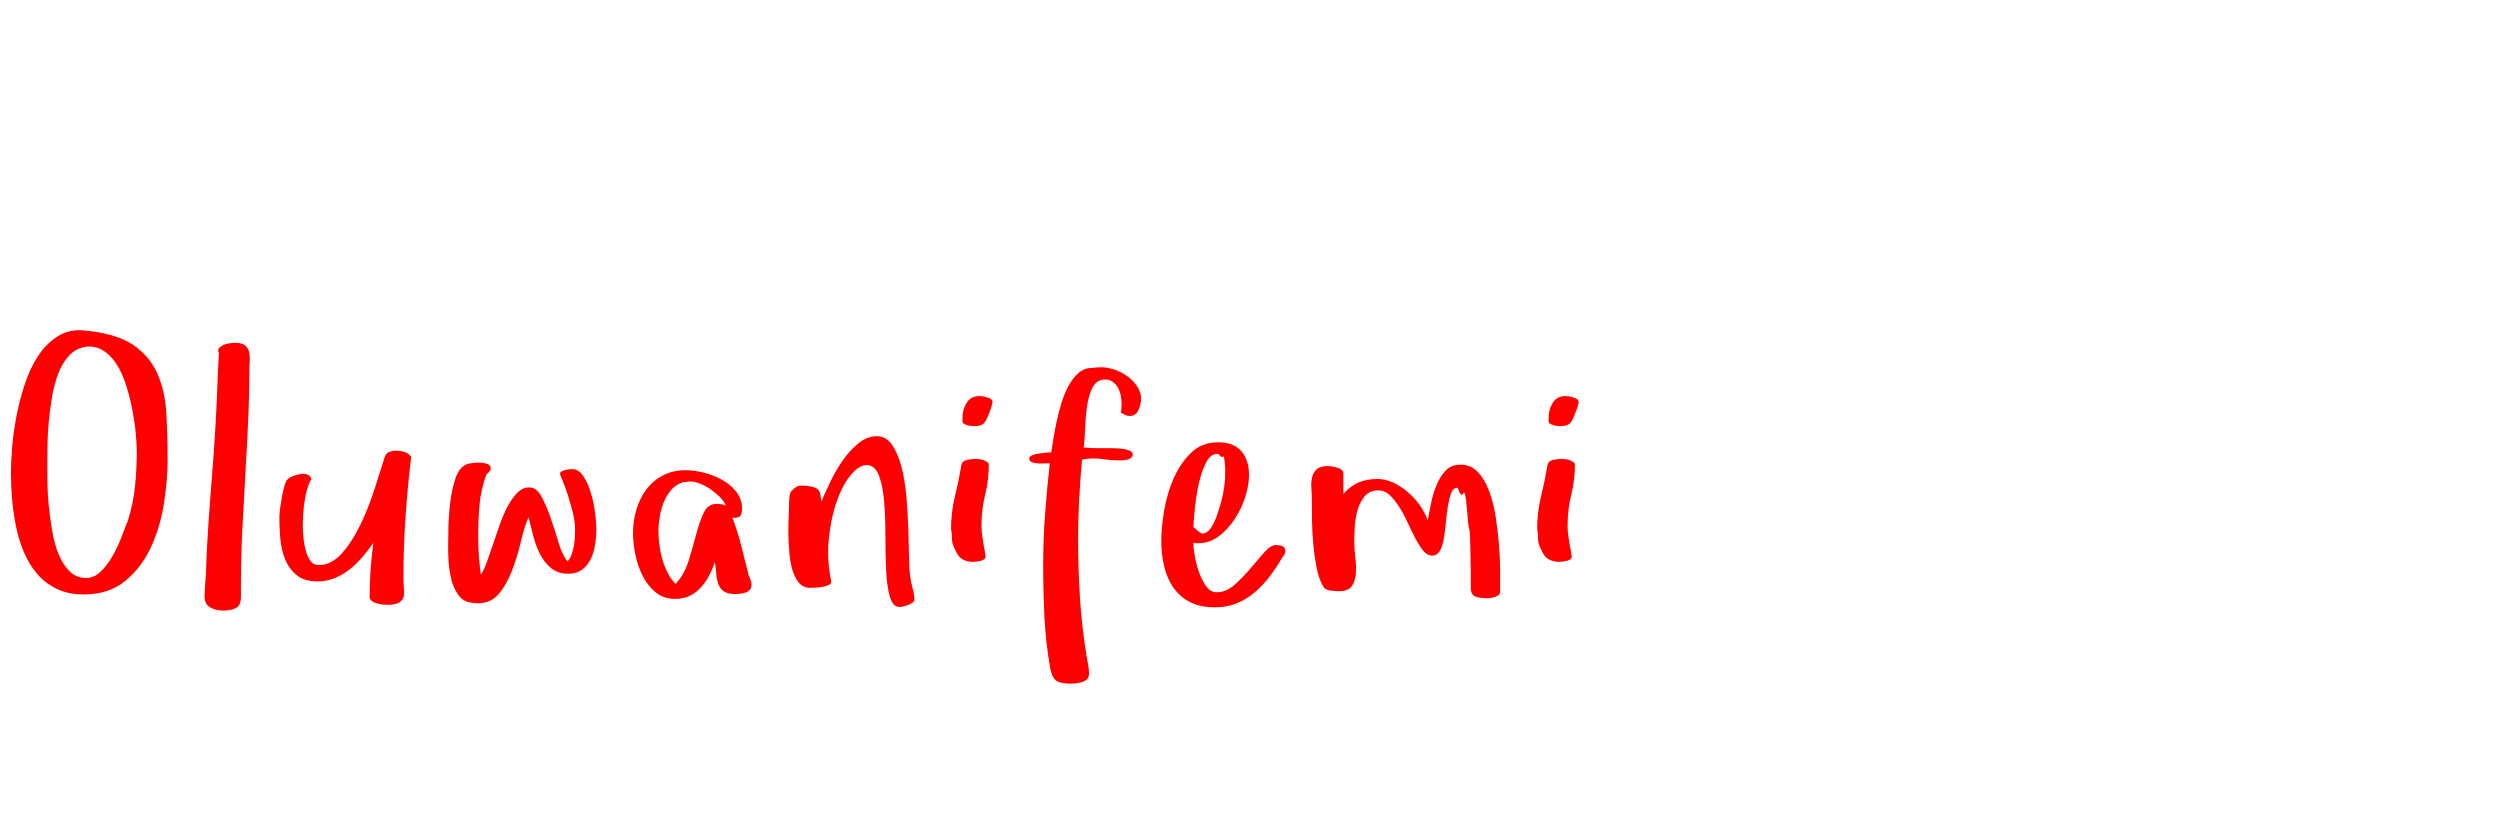
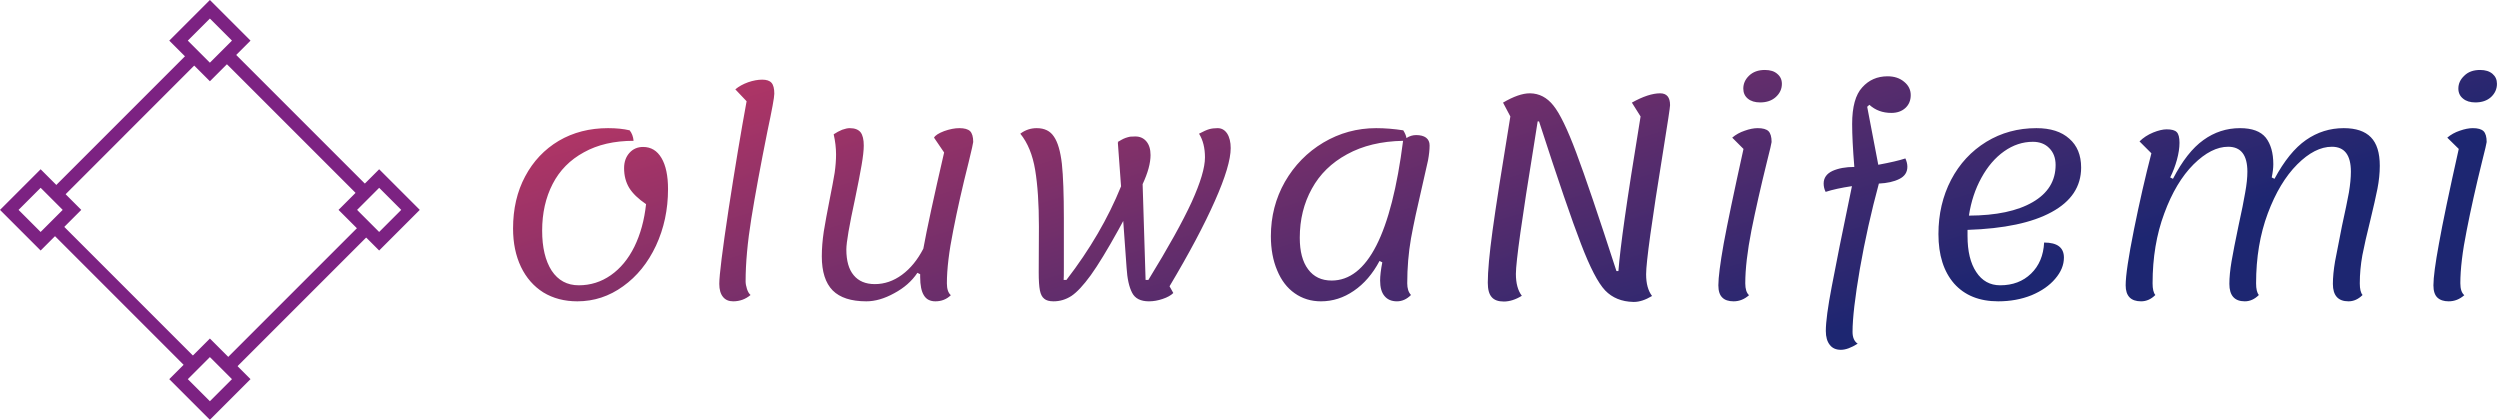
- <svg xmlns="http://www.w3.org/2000/svg" version="1.1" width="300px" height="100px" style="border: dashed 2px #aaa">
-   <path fill="#ff0000" d="M1.311,56.811q0-1.268,0.14-3.072t0.516-3.76t1.01-3.889t1.622-3.416t2.363-2.342q1.139-0.709,2.621-0.709q0.301,0,0.623,0.043q3.738,0.344,5.747,1.708t2.933,3.459t1.074,4.77t0.15,5.64q0,2.385-0.44,5.188t-1.558,5.231t-3.083,4.05t-4.995,1.622q-1.848,0-3.233-0.677t-2.353-1.805t-1.59-2.621t-0.945-3.094t-0.462-3.233t-0.14-3.094z M5.672,55.844q0,0.924,0.021,2.267t0.183,2.825t0.419,2.954t0.763,2.675t1.278,1.977t1.869,0.816l0.107,0q0.988,0,1.762-0.752q0.816-0.795,1.45-1.912t1.096-2.353t0.827-2.116l-0.086,0.193q0.623-1.977,0.838-4.05t0.215-4.093q0-0.967-0.129-2.331t-0.419-2.847t-0.752-2.933t-1.171-2.524t-1.654-1.633q-0.688-0.408-1.525-0.43q-0.322,0-0.645,0.064q-1.096,0.215-1.869,1.074t-1.257,2.116t-0.741,2.75t-0.397,3.008t-0.161,2.9t-0.021,2.353z M15.361,62.461l0-0.043l0,0.043z M24.55,71.613q0-0.623,0.054-1.311t0.097-1.289l0.129-3.223q0.215-3.867,0.526-7.605t0.526-7.562q0.129-2.105,0.193-4.136t0.193-4.136q-0.086-0.172-0.086-0.236q0-0.301,0.226-0.473t0.526-0.29t0.634-0.161t0.505-0.043l0.494,0q0.666,0.086,0.967,0.419t0.387,0.795t0.043,0.988t-0.043,0.978q0,3.115-0.15,6.349t-0.344,6.488t-0.354,6.51t-0.161,6.435l0,1.504q0,1.01-0.569,1.332t-1.579,0.322q-0.881,0-1.547-0.387t-0.666-1.268z M33.523,62.096q0-0.43,0.097-1.139t0.226-1.407t0.301-1.3t0.408-0.773q0.172-0.172,0.591-0.344t0.881-0.247t0.859,0.064t0.483,0.569q-0.301,0.387-0.548,1.321t-0.376,2.073q-0.107,0.967-0.107,1.998l0,0.365q0.021,1.203,0.215,2.213t0.591,1.665t1.106,0.655q1.504,0,2.75-1.386t2.213-3.384t1.697-4.243t1.246-3.921q0.129-0.494,0.612-0.666t1.042-0.118t0.999,0.269t0.526,0.516q-0.43,3.609-0.677,7.219t-0.247,7.262q0,0.709,0.064,1.3t-0.064,1.01t-0.569,0.666t-1.407,0.247q-0.215,0-0.548-0.043t-0.688-0.14t-0.602-0.29t-0.247-0.451q0-1.59,0.118-3.266t0.333-3.244q-0.58,0.838-1.278,1.665t-1.536,1.493t-1.805,1.063t-2.084,0.397q-1.59,0-2.503-0.752t-1.375-1.88t-0.58-2.46t-0.118-2.578z M53.776,65.705q0-0.795,0.032-2.331t0.226-3.126t0.634-2.879t1.321-1.654q0.215-0.086,0.698-0.15t0.967-0.043t0.859,0.172t0.376,0.559q0,0.086-0.086,0.236t-0.451,0.473q-0.666,1.848-0.816,3.674t-0.15,3.76q0,1.139,0.075,2.277t0.247,2.299q0.344-0.494,0.698-1.482t0.752-2.159t0.816-2.374t0.945-2.191t1.16-1.633t1.429-0.645q0.881,0,1.472,1.106t1.096,2.557t0.945,2.943t1.063,2.288q0.301-0.301,0.483-0.784t0.29-1.042t0.129-1.106t0.021-0.935q0-0.967-0.29-2.095t-0.612-2.116t-0.612-1.665t-0.29-0.784q0-0.172,0.183-0.279t0.419-0.172t0.483-0.086t0.376-0.021q0.795,0,1.364,0.881t0.902,2.041t0.483,2.353t0.15,1.858q0,0.838-0.129,1.783t-0.483,1.751t-1.042,1.343t-1.74,0.537q-1.268,0-2.084-0.709t-1.321-1.719t-0.795-2.202t-0.548-2.159q-0.494,1.139-0.902,2.879t-1.031,3.416t-1.59,2.857t-2.514,1.182t-2.202-0.763t-1.042-2.095l0.043,0.043q-0.258-0.967-0.333-1.934t-0.075-1.934z M75.962,63.986q0-1.461,0.397-2.814t1.192-2.417t1.987-1.697t2.761-0.634q0.967,0,2.138,0.29t2.202,0.859t1.719,1.45t0.688,2.02q0,0.537-0.183,0.816t-0.741,0.279l-0.236-0.043q0.623,1.676,1.074,3.438t0.881,3.523q0.172,0.344,0.258,0.612t0.086,0.526q0,0.344-0.193,0.569t-0.505,0.333t-0.645,0.15t-0.591,0.043q-0.924,0-1.386-0.322t-0.666-0.881t-0.247-1.257t-0.172-1.407q-0.258,0.838-0.677,1.633t-0.988,1.429t-1.343,1.01t-1.74,0.376q-1.418,0-2.385-0.816t-1.558-2.009t-0.859-2.546t-0.269-2.514z M79.013,63.686q0,0.795,0.107,1.676t0.354,1.74t0.634,1.622t0.967,1.343q1.053-1.139,1.558-2.771t0.902-3.147t0.902-2.6t1.558-1.085q0.666,0,1.117,0.236q-0.215-0.537-0.709-1.042t-1.106-0.924t-1.268-0.688t-1.235-0.269q-0.172,0-0.397,0.054t-0.354,0.011q-0.881,0.258-1.45,0.892t-0.924,1.493t-0.505,1.762t-0.15,1.697z M94.603,64.094l0-0.623q0-0.773,0.043-1.461q0.043-0.967,0.043-1.59q0-0.344,0.043-0.784t0.215-0.698q0.215-0.215,0.505-0.44t0.634-0.226q1.096,0,1.719,0.247t0.666,1.021l0.086,0.666q0.387-0.924,1.031-2.288t1.493-2.6t1.912-2.105t2.245-0.87q1.096,0,1.805,1.031t1.128,2.632t0.591,3.566t0.236,3.856t0.086,3.448t0.15,2.353q0.086,0.666,0.29,1.407t0.204,1.364q0,0.172-0.247,0.333t-0.526,0.269t-0.569,0.172t-0.419,0.064q-0.838,0-1.192-1.257t-0.44-3.147t-0.086-4.093t-0.15-4.093t-0.612-3.147t-1.472-1.3q-0.924,0-1.912,1.192t-1.697,3.169q-0.688,1.977-0.945,4.49q-0.086,0.795-0.086,1.59q0,1.74,0.365,3.48q0.043,0.301-0.247,0.451t-0.72,0.236t-0.87,0.107t-0.677,0.021q-0.838,0-1.343-0.591t-0.784-1.515t-0.376-2.073t-0.118-2.267z M114.125,63.471q0-1.977,0.462-3.878t0.784-3.792q0.086-0.494,0.677-0.612t0.999-0.118q0.709,0,1.139,0.215q0.172,0.086,0.322,0.193t0.15,0.279q0,1.848-0.44,3.609t-0.44,3.738q0,0.666,0.097,1.257t0.183,1.171l0.129,0.623q0,0.172,0.021,0.301t0.064,0.301q0,0.387-0.548,0.526t-0.956,0.14q-0.623,0-1.149-0.247t-0.827-0.849l-0.301-0.623q-0.258-0.494-0.258-1.106t-0.107-1.128z M115.5,50.537l0-0.408q0-1.01,0.505-1.805t1.515-0.795q0.129,0,0.247,0.021t0.247,0.021q0.258,0.043,0.677,0.204t0.419,0.505l0,0.043q-0.086,0.172-0.107,0.354t-0.107,0.312l0.043-0.043q-0.258,0.666-0.419,1.074t-0.354,0.655t-0.483,0.354t-0.827,0.107q-0.086,0-0.301-0.021t-0.462-0.086t-0.419-0.172t-0.172-0.322z M123.507,55.006q0-0.215,0.333-0.365t0.795-0.215t0.881-0.107t0.634-0.043q0.086-0.58,0.247-1.568t0.397-2.116t0.591-2.267t0.859-2.062t1.192-1.515t1.611-0.591l-0.043,0q0.301-0.043,0.591-0.064t0.591-0.021q0.709,0,1.536,0.279t1.536,0.784t1.192,1.214t0.483,1.504q0,0.623-0.312,1.343t-1.085,0.72q-0.258,0-0.526-0.129t-0.505-0.279q0.086-0.494,0.086-0.988q0-0.258-0.021-0.494q-0.064-0.752-0.322-1.321t-0.741-0.902t-1.149-0.247q-0.881,0.129-1.321,1.074t-0.612,2.245t-0.215,2.643t-0.172,2.181q1.01,0.086,1.708,0.086l1.751,0q0.172,0,0.591,0.021t0.816,0.086t0.709,0.226t0.312,0.419q0,0.215-0.172,0.376t-0.419,0.226t-0.516,0.086t-0.44,0.021q-0.752,0-1.278-0.064t-1.01-0.118t-1.01-0.054t-1.235,0.15q-0.215,2.385-0.344,4.727t-0.129,4.727q0,3.738,0.236,7.326t0.859,7.283q0.086,0.344,0.15,0.784t0.064,0.849q0,0.387-0.236,0.634t-0.591,0.354t-0.73,0.15t-0.677,0.043q-1.225,0-1.719-0.376t-0.709-1.515q-0.537-3.029-0.688-6.112t-0.15-6.22q0-3.072,0.226-6.134t0.569-6.091q-0.172,0-0.591,0.021t-0.838,0t-0.73-0.15t-0.312-0.451z M139.355,64.867q0-1.504,0.333-3.545t1.128-3.867t2.095-3.104t3.276-1.278q1.848,0,2.771,1.063t0.924,2.868q0,1.182-0.44,2.589t-1.257,2.664t-1.934,2.095t-2.492,0.838l-0.559-0.043q0,0.58,0.172,1.558t0.505,1.944t0.859,1.697t1.278,0.73q1.096,0,2.105-0.881t1.912-1.955t1.676-1.955t1.418-0.881q0.344,0,0.709,0.107t0.408,0.602q0,0.301-0.161,0.494t-0.29,0.43q-0.666,1.139-1.45,2.17t-1.772,1.869t-2.159,1.321t-2.589,0.483q-1.848,0-3.072-0.655t-1.977-1.762t-1.085-2.557t-0.333-3.04z M143.201,63.234l0.602,0.537q0.43,0.387,0.859,0.172t0.773-0.784t0.634-1.407t0.516-1.719t0.333-1.719t0.107-1.396l0-0.73t-0.064-0.773t-0.226-0.612t-0.505-0.312q-0.107-0.021-0.193-0.021q-0.73,0-1.246,0.924q-0.559,1.031-0.902,2.503t-0.494,3.019t-0.193,2.32z M157.363,58.604q-0.054-0.72,0.086-1.321t0.559-0.978t1.343-0.376q0.215,0,0.526,0.054t0.612,0.14t0.505,0.258t0.204,0.473l0,2.428q0.838-0.967,1.826-1.386t2.256-0.419q0.967,0,1.912,0.44t1.783,1.171t1.45,1.611t0.892,1.762q0.172-0.795,0.387-1.944t0.634-2.202t1.106-1.805t1.826-0.752q1.225,0,2.062,0.881t1.364,2.288t0.795,3.147t0.397,3.438t0.129,3.169l0,2.31q0,0.258-0.193,0.419t-0.483,0.247t-0.602,0.107t-0.483,0.021q-0.666,0-1.214-0.204t-0.548-1.042l0-1.934t-0.043-2.503t-0.15-2.686t-0.279-2.438t-0.44-1.762t-0.655-0.688q-0.537,0-0.773,0.602t-0.397,1.525t-0.247,1.955t-0.236,1.955t-0.483,1.515t-0.913,0.591q-0.623,0-1.096-0.591t-0.935-1.472t-0.924-1.891t-1.021-1.891q-0.559-0.902-1.203-1.461q-0.58-0.537-1.311-0.516l-0.107,0q-0.967,0.043-1.515,0.698t-0.838,1.601t-0.354,2.03t-0.064,1.901q0,0.773,0.129,1.805q0.086,0.688,0.086,1.311q0,0.322-0.021,0.623q-0.064,0.902-0.483,1.515t-1.558,0.612q-0.43,0-1.074-0.086t-0.859-0.58q-0.494-0.881-0.752-2.224t-0.387-2.771t-0.15-2.836t-0.021-2.417q0-0.709-0.054-1.429z M184.458,63.471q0-1.977,0.462-3.878t0.784-3.792q0.086-0.494,0.677-0.612t0.999-0.118q0.709,0,1.139,0.215q0.172,0.086,0.322,0.193t0.15,0.279q0,1.848-0.44,3.609t-0.44,3.738q0,0.666,0.097,1.257t0.183,1.171l0.129,0.623q0,0.172,0.021,0.301t0.064,0.301q0,0.387-0.548,0.526t-0.956,0.14q-0.623,0-1.149-0.247t-0.827-0.849l-0.301-0.623q-0.258-0.494-0.258-1.106t-0.107-1.128z M185.833,50.537l0-0.408q0-1.01,0.505-1.805t1.515-0.795q0.129,0,0.247,0.021t0.247,0.021q0.258,0.043,0.677,0.204t0.419,0.505l0,0.043q-0.086,0.172-0.107,0.354t-0.107,0.312l0.043-0.043q-0.258,0.666-0.419,1.074t-0.354,0.655t-0.483,0.354t-0.827,0.107q-0.086,0-0.301-0.021t-0.462-0.086t-0.419-0.172t-0.172-0.322z" />
-   <path fill="#" d="" />
+ <svg xmlns="http://www.w3.org/2000/svg" data-v-423bf9ae="" viewBox="0 0 536 90" class="iconLeft">
+   <defs data-v-423bf9ae="">
+     <linearGradient data-v-423bf9ae="" gradientTransform="rotate(25)" id="d9483208-2185-4769-9ade-bf69382d23f4" x1="0%" y1="0%" x2="100%" y2="0%">
+       <stop data-v-423bf9ae="" offset="0%" style="stop-color: rgb(195, 55, 100); stop-opacity: 1;" />
+       <stop data-v-423bf9ae="" offset="100%" style="stop-color: rgb(29, 38, 113); stop-opacity: 1;" />
+     </linearGradient>
+   </defs>
+   <g data-v-423bf9ae="" id="1f666d6b-6884-4d30-979b-7d17d03da6e7" fill="url(#d9483208-2185-4769-9ade-bf69382d23f4)" transform="matrix(4.243282,0,0,4.243282,104.6535,-16.78218)">
+     <path d="M4.51 19.18Q3.53 19.18 2.79 18.73Q2.06 18.27 1.66 17.44Q1.26 16.60 1.26 15.50L1.26 15.50Q1.26 14.01 1.87 12.87Q2.48 11.72 3.57 11.07Q4.66 10.43 6.06 10.43L6.06 10.43Q6.69 10.43 7.15 10.54L7.15 10.54Q7.32 10.75 7.35 11.07L7.35 11.07Q5.88 11.07 4.84 11.65Q3.79 12.22 3.26 13.25Q2.73 14.28 2.73 15.61L2.73 15.61Q2.73 16.88 3.21 17.63Q3.70 18.37 4.58 18.37L4.58 18.37Q5.47 18.37 6.20 17.86Q6.93 17.35 7.39 16.42Q7.85 15.48 7.98 14.27L7.98 14.27Q7.39 13.87 7.13 13.45Q6.87 13.02 6.87 12.45L6.87 12.45Q6.87 11.98 7.14 11.68Q7.41 11.38 7.83 11.38L7.83 11.38Q8.43 11.38 8.76 11.94Q9.09 12.50 9.09 13.51L9.09 13.51Q9.09 15.06 8.48 16.37Q7.87 17.67 6.82 18.42Q5.77 19.18 4.51 19.18L4.51 19.18ZM12.38 19.18Q12.05 19.18 11.87 18.96Q11.68 18.73 11.68 18.30L11.68 18.30Q11.68 17.64 12.15 14.53Q12.63 11.41 13.06 9.07L13.06 9.07L12.49 8.47Q12.75 8.25 13.14 8.11Q13.52 7.98 13.85 7.98L13.85 7.98Q14.18 7.98 14.32 8.14Q14.46 8.30 14.46 8.69L14.46 8.69Q14.46 8.96 14.11 10.60L14.11 10.60Q13.59 13.19 13.30 14.99Q13.01 16.79 13.01 18.17L13.01 18.17Q13.01 18.34 13.08 18.56Q13.15 18.77 13.26 18.86L13.26 18.86Q12.88 19.18 12.38 19.18L12.38 19.18ZM23.18 18.27Q23.18 18.70 23.38 18.87L23.38 18.87Q23.06 19.18 22.60 19.18L22.60 19.18Q22.20 19.18 22.02 18.88Q21.83 18.58 21.83 17.95L21.83 17.95L21.83 17.81L21.69 17.74Q21.27 18.37 20.52 18.77Q19.78 19.18 19.11 19.18L19.11 19.18Q17.96 19.18 17.41 18.63Q16.86 18.07 16.86 16.91L16.86 16.91Q16.86 16.32 16.96 15.65Q17.07 14.98 17.25 14.07L17.25 14.07Q17.43 13.17 17.51 12.68Q17.58 12.18 17.58 11.76L17.58 11.76Q17.58 11.27 17.46 10.74L17.46 10.74Q17.67 10.60 17.89 10.51Q18.12 10.43 18.27 10.43L18.27 10.43Q18.65 10.43 18.82 10.64Q18.98 10.85 18.98 11.31L18.98 11.31Q18.98 11.66 18.87 12.30Q18.76 12.94 18.54 14.00L18.54 14.00Q18.10 16.03 18.10 16.56L18.10 16.56Q18.10 17.42 18.47 17.86Q18.84 18.31 19.54 18.31L19.54 18.31Q20.27 18.31 20.91 17.84Q21.55 17.37 21.99 16.52L21.99 16.52Q22.25 15.08 23.04 11.66L23.04 11.66L22.53 10.91Q22.62 10.74 23.04 10.58Q23.46 10.43 23.81 10.43L23.81 10.43Q24.19 10.43 24.35 10.58Q24.51 10.74 24.51 11.13L24.51 11.13Q24.51 11.20 24.28 12.15L24.28 12.15Q23.81 14.01 23.50 15.60Q23.18 17.19 23.18 18.27L23.18 18.27ZM37.52 11.44Q37.52 12.31 36.72 14.11Q35.92 15.92 34.43 18.42L34.43 18.42L34.62 18.76Q34.44 18.94 34.08 19.06Q33.73 19.18 33.39 19.18L33.39 19.18Q32.76 19.18 32.54 18.75Q32.31 18.31 32.26 17.49L32.26 17.49L32.09 15.12L31.84 15.58Q31.01 17.08 30.45 17.86Q29.89 18.63 29.47 18.91Q29.05 19.18 28.57 19.18L28.57 19.18Q28.25 19.18 28.10 19.05Q27.94 18.93 27.88 18.63Q27.82 18.33 27.82 17.72L27.82 17.72L27.83 15.40Q27.83 13.69 27.64 12.54Q27.45 11.40 26.89 10.71L26.89 10.71Q27.26 10.43 27.72 10.43L27.72 10.43Q28.31 10.43 28.59 10.86Q28.88 11.28 28.99 12.23Q29.09 13.17 29.09 14.98L29.09 14.98L29.09 17.50Q29.09 17.99 29.08 18.10L29.08 18.10L29.22 18.10Q31.00 15.79 31.98 13.37L31.98 13.37L31.82 11.19Q31.82 11.19 31.82 11.18Q31.82 11.17 31.84 11.17L31.84 11.17Q31.81 11.14 31.81 11.13L31.81 11.13Q31.98 11.03 32.00 11.02L32.00 11.02Q32.19 10.91 32.44 10.86L32.44 10.86Q32.52 10.85 32.70 10.85L32.70 10.85Q33.05 10.85 33.26 11.10Q33.47 11.35 33.47 11.79L33.47 11.79Q33.47 12.40 33.07 13.26L33.07 13.26L33.22 18.10L33.36 18.10Q34.87 15.64 35.55 14.16Q36.22 12.68 36.22 11.91L36.22 11.91Q36.22 11.19 35.92 10.71L35.92 10.71Q36.26 10.53 36.44 10.48Q36.62 10.43 36.86 10.43L36.86 10.43Q37.16 10.43 37.34 10.70Q37.52 10.98 37.52 11.44L37.52 11.44ZM47.57 11.30Q47.57 11.63 47.49 12.06Q47.40 12.49 47.18 13.43L47.18 13.43Q46.83 14.91 46.63 16.00Q46.44 17.09 46.44 18.27L46.44 18.27Q46.44 18.66 46.63 18.86L46.63 18.86Q46.31 19.18 45.92 19.18L45.92 19.18Q45.51 19.18 45.29 18.91Q45.07 18.65 45.07 18.13L45.07 18.13Q45.07 17.77 45.18 17.21L45.18 17.21L45.04 17.14Q44.52 18.12 43.74 18.65Q42.97 19.18 42.08 19.18L42.08 19.18Q41.33 19.18 40.75 18.77Q40.18 18.37 39.87 17.62Q39.55 16.87 39.55 15.89L39.55 15.89Q39.55 14.39 40.26 13.14Q40.98 11.89 42.20 11.16Q43.43 10.43 44.87 10.43L44.87 10.43Q45.53 10.43 46.24 10.54L46.24 10.54Q46.38 10.77 46.40 10.93L46.40 10.93Q46.63 10.78 46.89 10.78L46.89 10.78Q47.21 10.78 47.39 10.91Q47.57 11.05 47.57 11.30L47.57 11.30ZM42.62 18.13Q45.33 18.13 46.23 11.07L46.23 11.07Q44.58 11.10 43.40 11.75Q42.22 12.39 41.62 13.49Q41.01 14.59 41.01 15.97L41.01 15.97Q41.01 17.00 41.43 17.56Q41.85 18.13 42.62 18.13L42.62 18.13ZM59.72 9.27Q59.72 9.42 59.37 11.59L59.37 11.59Q58.51 16.90 58.51 17.81L58.51 17.81Q58.51 18.52 58.81 18.91L58.81 18.91Q58.31 19.21 57.90 19.21L57.90 19.21L57.86 19.21Q56.98 19.19 56.44 18.63Q55.90 18.06 55.22 16.28Q54.53 14.50 53.10 10.09L53.10 10.09L53.03 10.09L52.85 11.23Q51.93 16.88 51.93 17.79L51.93 17.79Q51.93 18.51 52.23 18.90L52.23 18.90Q51.76 19.19 51.32 19.19L51.32 19.19Q50.90 19.19 50.71 18.97Q50.51 18.75 50.51 18.24L50.51 18.24Q50.51 17.37 50.75 15.61Q50.99 13.85 51.65 9.84L51.65 9.84L51.28 9.14Q52.08 8.67 52.63 8.67L52.63 8.67L52.64 8.67L52.64 8.67L52.65 8.67Q53.34 8.68 53.82 9.28Q54.31 9.88 54.98 11.67Q55.65 13.45 57.01 17.65L57.01 17.65L57.11 17.65Q57.18 16.73 57.43 14.97Q57.68 13.20 58.23 9.84L58.23 9.84L57.79 9.14Q58.63 8.67 59.22 8.67L59.22 8.67Q59.72 8.67 59.72 9.27L59.72 9.27ZM64.27 9.13Q63.88 9.13 63.65 8.94Q63.42 8.75 63.42 8.43L63.42 8.43Q63.42 8.06 63.71 7.78Q64.01 7.49 64.51 7.49L64.51 7.49Q64.92 7.49 65.14 7.69Q65.37 7.88 65.37 8.19L65.37 8.19Q65.37 8.58 65.06 8.86Q64.76 9.13 64.27 9.13L64.27 9.13ZM62.93 19.18Q62.55 19.18 62.36 18.99Q62.16 18.80 62.16 18.37L62.16 18.37Q62.16 17.78 62.43 16.26Q62.71 14.74 63.43 11.48L63.43 11.48L62.86 10.91Q63.13 10.68 63.49 10.56Q63.85 10.43 64.15 10.43L64.15 10.43Q64.53 10.43 64.69 10.58Q64.85 10.74 64.85 11.13L64.85 11.13Q64.85 11.20 64.61 12.15L64.61 12.15Q64.15 14.01 63.83 15.60Q63.52 17.19 63.52 18.27L63.52 18.27Q63.52 18.70 63.71 18.87L63.71 18.87Q63.36 19.18 62.93 19.18L62.93 19.18ZM70.24 12.28Q71.16 12.11 71.61 11.96L71.61 11.96Q71.71 12.18 71.71 12.38L71.71 12.38Q71.71 12.80 71.30 13.00Q70.90 13.20 70.27 13.23L70.27 13.23Q69.69 15.37 69.31 17.54Q68.94 19.70 68.94 20.72L68.94 20.72Q68.94 21.15 69.20 21.32L69.20 21.32Q68.71 21.63 68.35 21.63L68.35 21.63Q67.98 21.63 67.79 21.38Q67.59 21.13 67.59 20.68L67.59 20.68Q67.59 19.99 67.89 18.43Q68.18 16.87 68.91 13.36L68.91 13.36Q68.10 13.48 67.58 13.65L67.58 13.65Q67.48 13.45 67.48 13.23L67.48 13.23Q67.48 12.80 67.93 12.59Q68.38 12.39 69.03 12.39L69.03 12.39Q68.92 11.05 68.92 10.22L68.92 10.22Q68.92 8.92 69.43 8.37Q69.93 7.81 70.71 7.81L70.71 7.81Q71.22 7.81 71.55 8.09Q71.88 8.36 71.88 8.76L71.88 8.76Q71.88 9.17 71.60 9.42Q71.33 9.66 70.90 9.66L70.90 9.66Q70.24 9.66 69.79 9.25L69.79 9.25L69.68 9.35L70.24 12.28ZM80.49 12.42Q80.49 13.86 79.00 14.67Q77.52 15.48 74.75 15.57L74.75 15.57L74.75 15.88Q74.75 17.04 75.19 17.70Q75.63 18.37 76.40 18.37L76.40 18.37Q77.35 18.37 77.96 17.78Q78.57 17.19 78.62 16.21L78.62 16.21Q79.62 16.21 79.62 16.97L79.62 16.97Q79.62 17.53 79.18 18.04Q78.75 18.55 77.99 18.87Q77.22 19.18 76.30 19.18L76.30 19.18Q74.87 19.18 74.07 18.28Q73.28 17.37 73.28 15.78L73.28 15.78Q73.28 14.27 73.92 13.04Q74.56 11.82 75.70 11.12Q76.83 10.43 78.23 10.43L78.23 10.43Q79.30 10.43 79.89 10.96Q80.49 11.48 80.49 12.42L80.49 12.42ZM78.05 11.12Q77.28 11.12 76.60 11.60Q75.92 12.08 75.45 12.94Q74.98 13.79 74.82 14.85L74.82 14.85Q76.89 14.84 78.04 14.17Q79.20 13.50 79.20 12.29L79.20 12.29Q79.20 11.76 78.88 11.44Q78.57 11.12 78.05 11.12L78.05 11.12ZM83.52 19.18Q82.74 19.18 82.74 18.37L82.74 18.37Q82.74 17.64 83.16 15.55Q83.58 13.47 84.04 11.70L84.04 11.70L83.44 11.10Q83.72 10.82 84.13 10.65Q84.53 10.49 84.81 10.49L84.81 10.49Q85.19 10.49 85.32 10.63Q85.46 10.77 85.46 11.17L85.46 11.17Q85.46 11.55 85.33 12.03Q85.20 12.50 84.99 12.92L84.99 12.92L85.13 12.99Q85.83 11.63 86.67 11.03Q87.50 10.43 88.52 10.43L88.52 10.43Q89.43 10.43 89.82 10.91Q90.20 11.40 90.20 12.25L90.20 12.25Q90.20 12.54 90.12 12.92L90.12 12.92L90.26 12.99Q90.99 11.63 91.85 11.03Q92.71 10.43 93.76 10.43L93.76 10.43Q94.68 10.43 95.13 10.89Q95.58 11.35 95.58 12.33L95.58 12.33Q95.58 12.89 95.46 13.50Q95.34 14.10 95.10 15.09L95.10 15.09Q94.84 16.13 94.70 16.85Q94.57 17.57 94.57 18.27L94.57 18.27Q94.57 18.70 94.71 18.86L94.71 18.86Q94.39 19.18 94.00 19.18L94.00 19.18Q93.21 19.18 93.21 18.30L93.21 18.30Q93.21 17.81 93.32 17.16Q93.44 16.52 93.67 15.37L93.67 15.37Q93.91 14.28 94.02 13.68Q94.12 13.08 94.12 12.63L94.12 12.63Q94.12 11.37 93.16 11.37L93.16 11.37Q92.30 11.37 91.41 12.26Q90.51 13.16 89.92 14.74Q89.33 16.32 89.33 18.27L89.33 18.27Q89.33 18.70 89.47 18.86L89.47 18.86Q89.15 19.18 88.76 19.18L88.76 19.18Q87.98 19.18 87.98 18.30L87.98 18.30Q87.98 17.81 88.09 17.16Q88.20 16.52 88.44 15.37L88.44 15.37Q88.68 14.28 88.78 13.68Q88.89 13.08 88.89 12.63L88.89 12.63Q88.89 11.37 87.92 11.37L87.92 11.37Q87.07 11.37 86.17 12.26Q85.27 13.16 84.69 14.74Q84.10 16.32 84.10 18.27L84.10 18.27Q84.10 18.70 84.24 18.86L84.24 18.86Q83.92 19.18 83.52 19.18L83.52 19.18ZM100.41 9.13Q100.02 9.13 99.79 8.94Q99.55 8.75 99.55 8.43L99.55 8.43Q99.55 8.06 99.85 7.78Q100.14 7.49 100.65 7.49L100.65 7.49Q101.05 7.49 101.28 7.69Q101.50 7.88 101.50 8.19L101.50 8.19Q101.50 8.58 101.20 8.86Q100.90 9.13 100.41 9.13L100.41 9.13ZM99.06 19.18Q98.69 19.18 98.49 18.99Q98.29 18.80 98.29 18.37L98.29 18.37Q98.29 17.78 98.57 16.26Q98.84 14.74 99.57 11.48L99.57 11.48L98.99 10.91Q99.26 10.68 99.62 10.56Q99.99 10.43 100.28 10.43L100.28 10.43Q100.66 10.43 100.82 10.58Q100.98 10.74 100.98 11.13L100.98 11.13Q100.98 11.20 100.74 12.15L100.74 12.15Q100.28 14.01 99.97 15.60Q99.65 17.19 99.65 18.27L99.65 18.27Q99.65 18.70 99.85 18.87L99.85 18.87Q99.50 19.18 99.06 19.18L99.06 19.18Z" />
+   </g>
+   <g data-v-423bf9ae="" id="96c45803-9d14-4e22-8fbb-057d569e36f3" transform="matrix(2.8125,0,0,2.8125,0,0)" stroke="none" fill="#7C2282">
+     <path d="M4.029 14.362L14.362 4.028l.707.707L4.736 15.07zM17.135 27.47L27.47 17.135l.707.707-10.333 10.333zM4.029 17.841l.707-.707 10.333 10.334-.707.707zM17.135 4.735l.708-.707L28.176 14.36l-.707.707z" />
+     <g>
+       <path d="M16 1.414l1.683 1.683L16 4.779l-1.683-1.683L16 1.414M16 0l-3.097 3.097L16 6.194l3.097-3.097L16 0zM16 27.221l1.683 1.683L16 30.586l-1.683-1.683L16 27.221m0-1.415l-3.097 3.097L16 32l3.097-3.097L16 25.806zM3.097 14.317L4.779 16l-1.683 1.683L1.414 16l1.683-1.683m0-1.414L0 16l3.097 3.097L6.194 16l-3.097-3.097zM28.903 14.317L30.586 16l-1.683 1.683L27.221 16l1.682-1.683m0-1.414L25.806 16l3.097 3.097L32 16l-3.097-3.097z" />
+     </g>
+   </g>
</svg>
